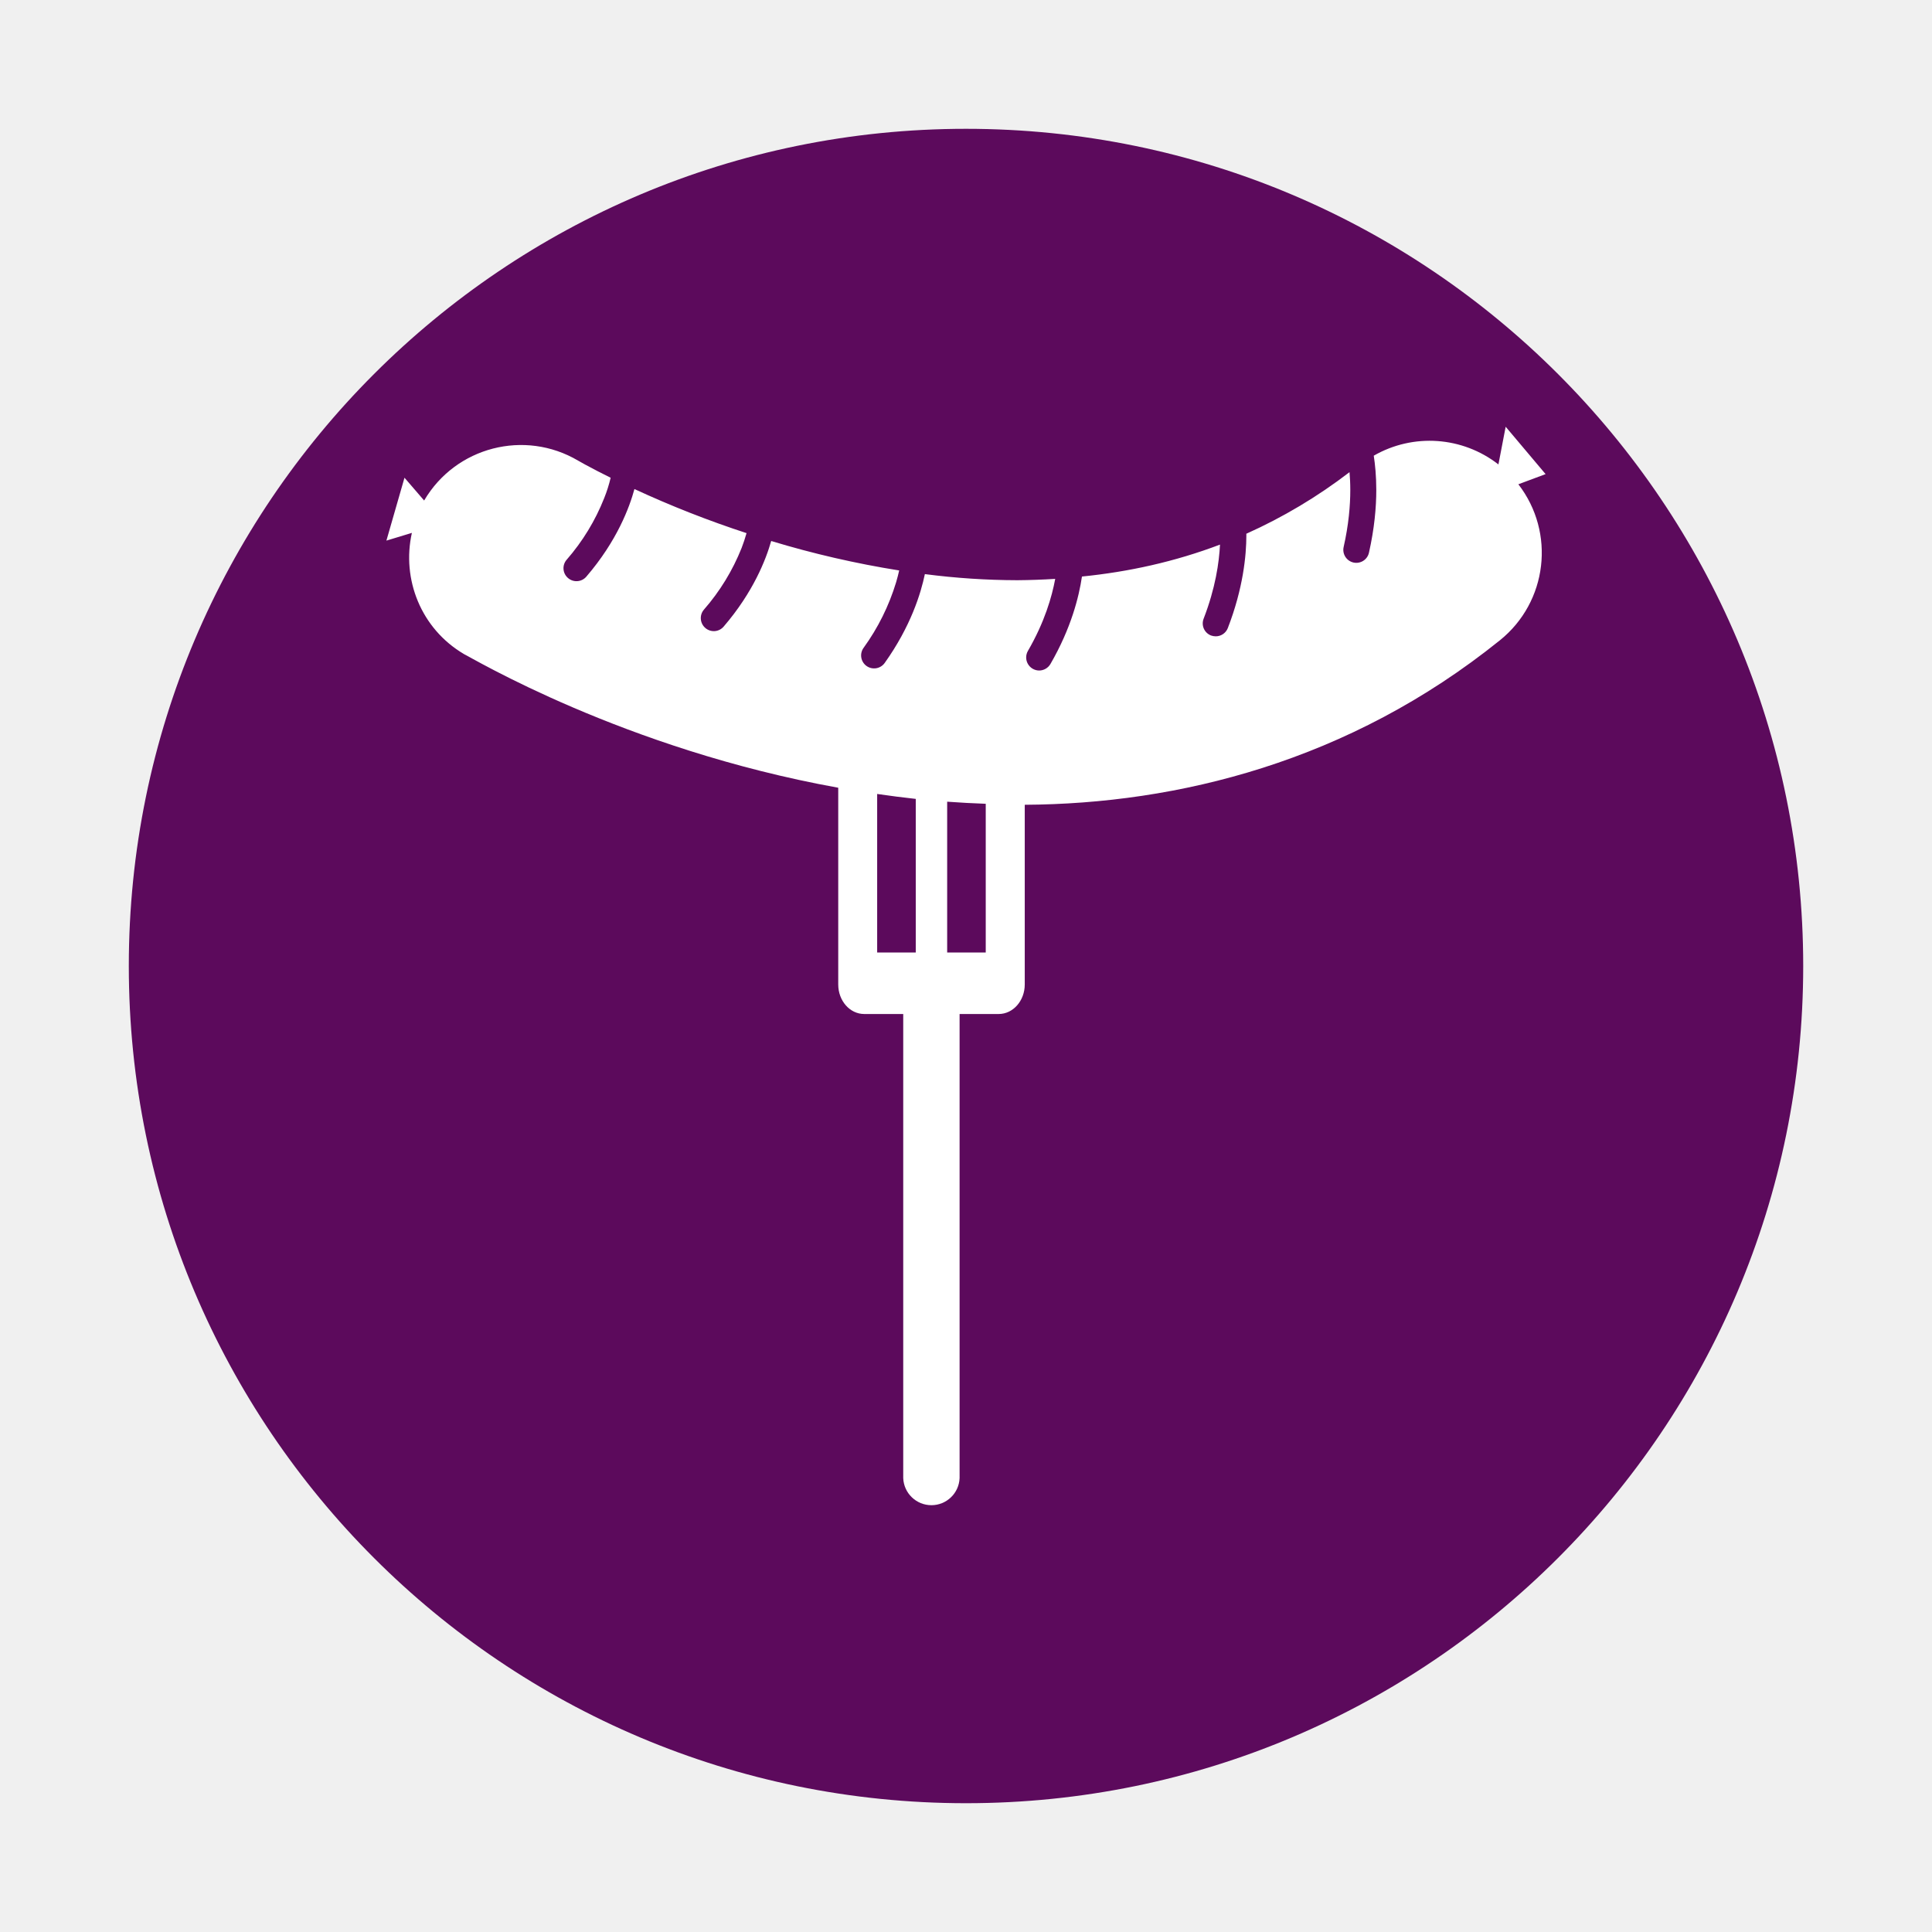
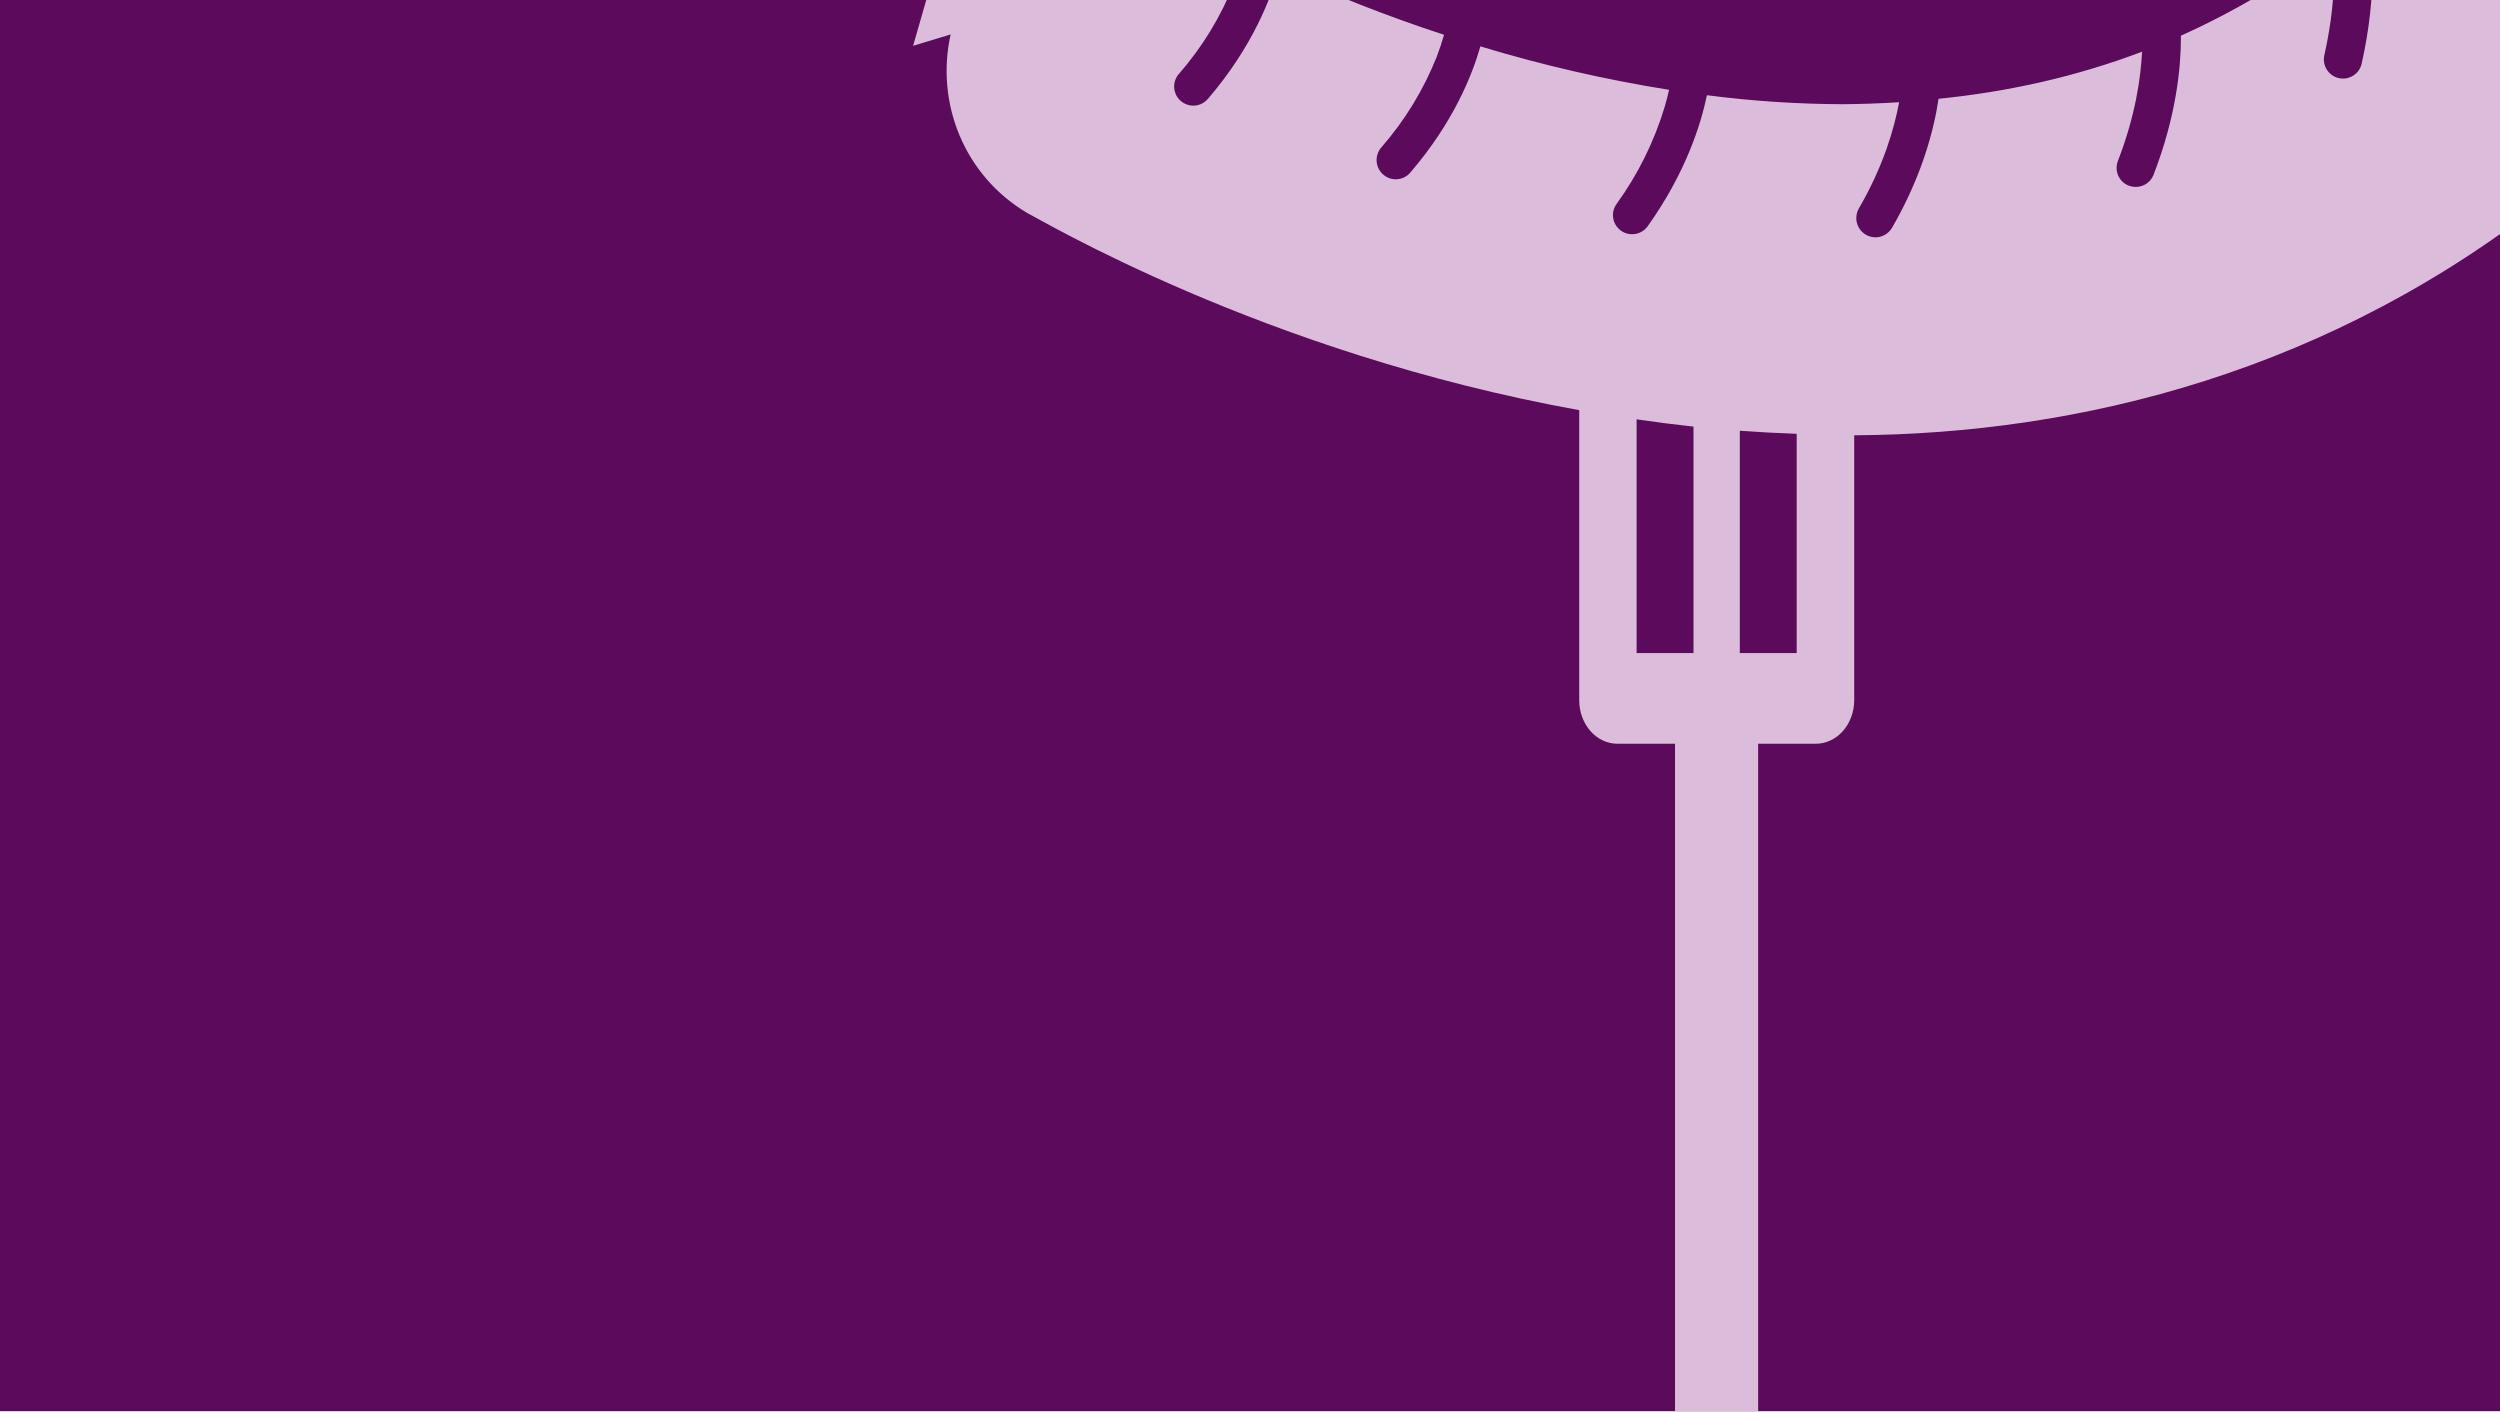
- <svg xmlns="http://www.w3.org/2000/svg" height="75" width="75" viewBox="0 0 91.463 91.463">
-   <circle r="39.634" cy="45.732" cx="45.732" class="icon" fill="#5c0a5c" />
-   <path d="M73.17 22.445l-1.89-2.243-.343 1.785a5.301 5.301 0 00-5.902-.414c.064.417.12.958.12 1.623 0 .828-.09 1.828-.347 2.97a.614.614 0 01-.731.465.616.616 0 01-.468-.734c.238-1.05.315-1.96.315-2.701 0-.32-.015-.594-.036-.844a24.436 24.436 0 01-4.886 2.916l.002.069c0 .96-.152 2.52-.878 4.397a.61.61 0 01-.573.39.674.674 0 01-.222-.039.613.613 0 01-.35-.795c.561-1.452.733-2.66.775-3.508-2.148.814-4.333 1.291-6.535 1.512-.14.95-.509 2.441-1.493 4.142a.622.622 0 01-.534.307.619.619 0 01-.533-.925c.797-1.372 1.14-2.58 1.294-3.413a33.28 33.28 0 01-1.794.063 34.589 34.589 0 01-4.377-.289c-.188.907-.666 2.474-1.903 4.208a.616.616 0 01-.857.142.613.613 0 01-.142-.858 10.459 10.459 0 001.542-3.108c.062-.211.108-.395.144-.557a45.492 45.492 0 01-6.059-1.395c-.247.873-.843 2.416-2.25 4.052a.612.612 0 01-.869.065.617.617 0 01-.066-.867 10.133 10.133 0 001.785-2.92 8.12 8.12 0 00.233-.702 48.39 48.39 0 01-5.307-2.087c-.23.85-.817 2.45-2.278 4.148a.613.613 0 01-.867.064.61.61 0 01-.065-.864 10.074 10.074 0 001.78-2.923 6.66 6.66 0 00.304-.96 34.437 34.437 0 01-1.21-.625 11.399 11.399 0 01-.282-.158c-.05-.028-.046-.028-.05-.028a5.316 5.316 0 00-7.28 1.876l-.007.014-.931-1.08-.856 2.977 1.206-.366c-.49 2.189.427 4.534 2.462 5.735h-.003c.335.148 7.553 4.496 17.725 6.33v9.314c0 .77.546 1.398 1.23 1.398h1.847v21.97a1.335 1.335 0 002.668 0v-21.97h1.853c.679 0 1.232-.627 1.232-1.397v-8.508c7.22-.042 15.34-2.028 22.494-7.787a5.311 5.311 0 00.874-7.386zM41.526 45.093v-7.506a51.9 51.9 0 001.827.234v7.272zm3.314 0v-7.14a49.17 49.17 0 001.826.099v7.04z" fill="#fff" />
+ <svg xmlns="http://www.w3.org/2000/svg" height="289" width="512" viewBox="0 0 624.387 352.437">
+   <defs>
+     <clipPath clipPathUnits="userSpaceOnUse" id="a">
+       <path fill="#5c0a5c" stroke-width="123.191" stroke-linecap="round" d="M0 0h624.387v352.437H0z" />
+     </clipPath>
+   </defs>
+   <path fill="#5c0a5c" d="M0 0h624.387v352.437H0z" />
+   <path d="M654.875-13.042l-14.7-17.446-2.668 13.884a41.23 41.23 0 00-45.905-3.22c.498 3.243.933 7.451.933 12.623 0 6.44-.7 14.218-2.699 23.1a4.776 4.776 0 01-5.685 3.617 4.791 4.791 0 01-3.64-5.709c1.85-8.166 2.45-15.244 2.45-21.008 0-2.489-.117-4.62-.28-6.564a190.06 190.06 0 01-38.003 22.68l.016.537c0 7.467-1.183 19.6-6.83 34.2a4.745 4.745 0 01-4.456 3.033 5.242 5.242 0 01-1.727-.304 4.768 4.768 0 01-2.722-6.183c4.363-11.294 5.701-20.69 6.028-27.285-16.707 6.331-33.702 10.041-50.829 11.76-1.089 7.39-3.959 18.986-11.612 32.216a4.838 4.838 0 01-4.154 2.388 4.815 4.815 0 01-4.145-7.195c6.199-10.67 8.867-20.067 10.064-26.546a258.848 258.848 0 01-13.953.49 269.03 269.03 0 01-34.044-2.247c-1.462 7.054-5.18 19.242-14.801 32.729a4.791 4.791 0 01-6.666 1.105 4.768 4.768 0 01-1.104-6.674 81.349 81.349 0 0011.993-24.174c.482-1.64.84-3.072 1.12-4.332a353.832 353.832 0 01-47.126-10.85c-1.921 6.79-6.557 18.791-17.5 31.516a4.76 4.76 0 01-6.76.506 4.799 4.799 0 01-.513-6.744 78.813 78.813 0 0013.884-22.711 63.156 63.156 0 001.812-5.46 376.372 376.372 0 01-41.277-16.233c-1.79 6.611-6.355 19.056-17.718 32.263a4.768 4.768 0 01-6.744.498 4.745 4.745 0 01-.505-6.72 78.354 78.354 0 0013.844-22.735 51.8 51.8 0 002.365-7.467 267.847 267.847 0 01-9.411-4.861 88.66 88.66 0 01-2.194-1.23c-.389-.217-.358-.217-.389-.217A41.347 41.347 0 00242.001-3.42l-.054.11-7.241-8.4-6.658 23.154 9.38-2.847c-3.811 17.026 3.321 35.265 19.15 44.606h-.024c2.605 1.152 58.746 34.97 137.863 49.234v72.444c0 5.989 4.247 10.873 9.567 10.873h14.365v170.88a10.383 10.383 0 0020.752 0v-170.88h14.412c5.282 0 9.583-4.876 9.583-10.865v-66.175c56.156-.326 119.312-15.773 174.956-60.566A41.308 41.308 0 00644.849-9.3zM408.751 163.112V104.73a403.673 403.673 0 0014.21 1.82v56.56zm25.776 0v-55.534a382.439 382.439 0 0014.203.77v54.756z" fill="#dbbddb" clip-path="url(#a)" />
</svg>
